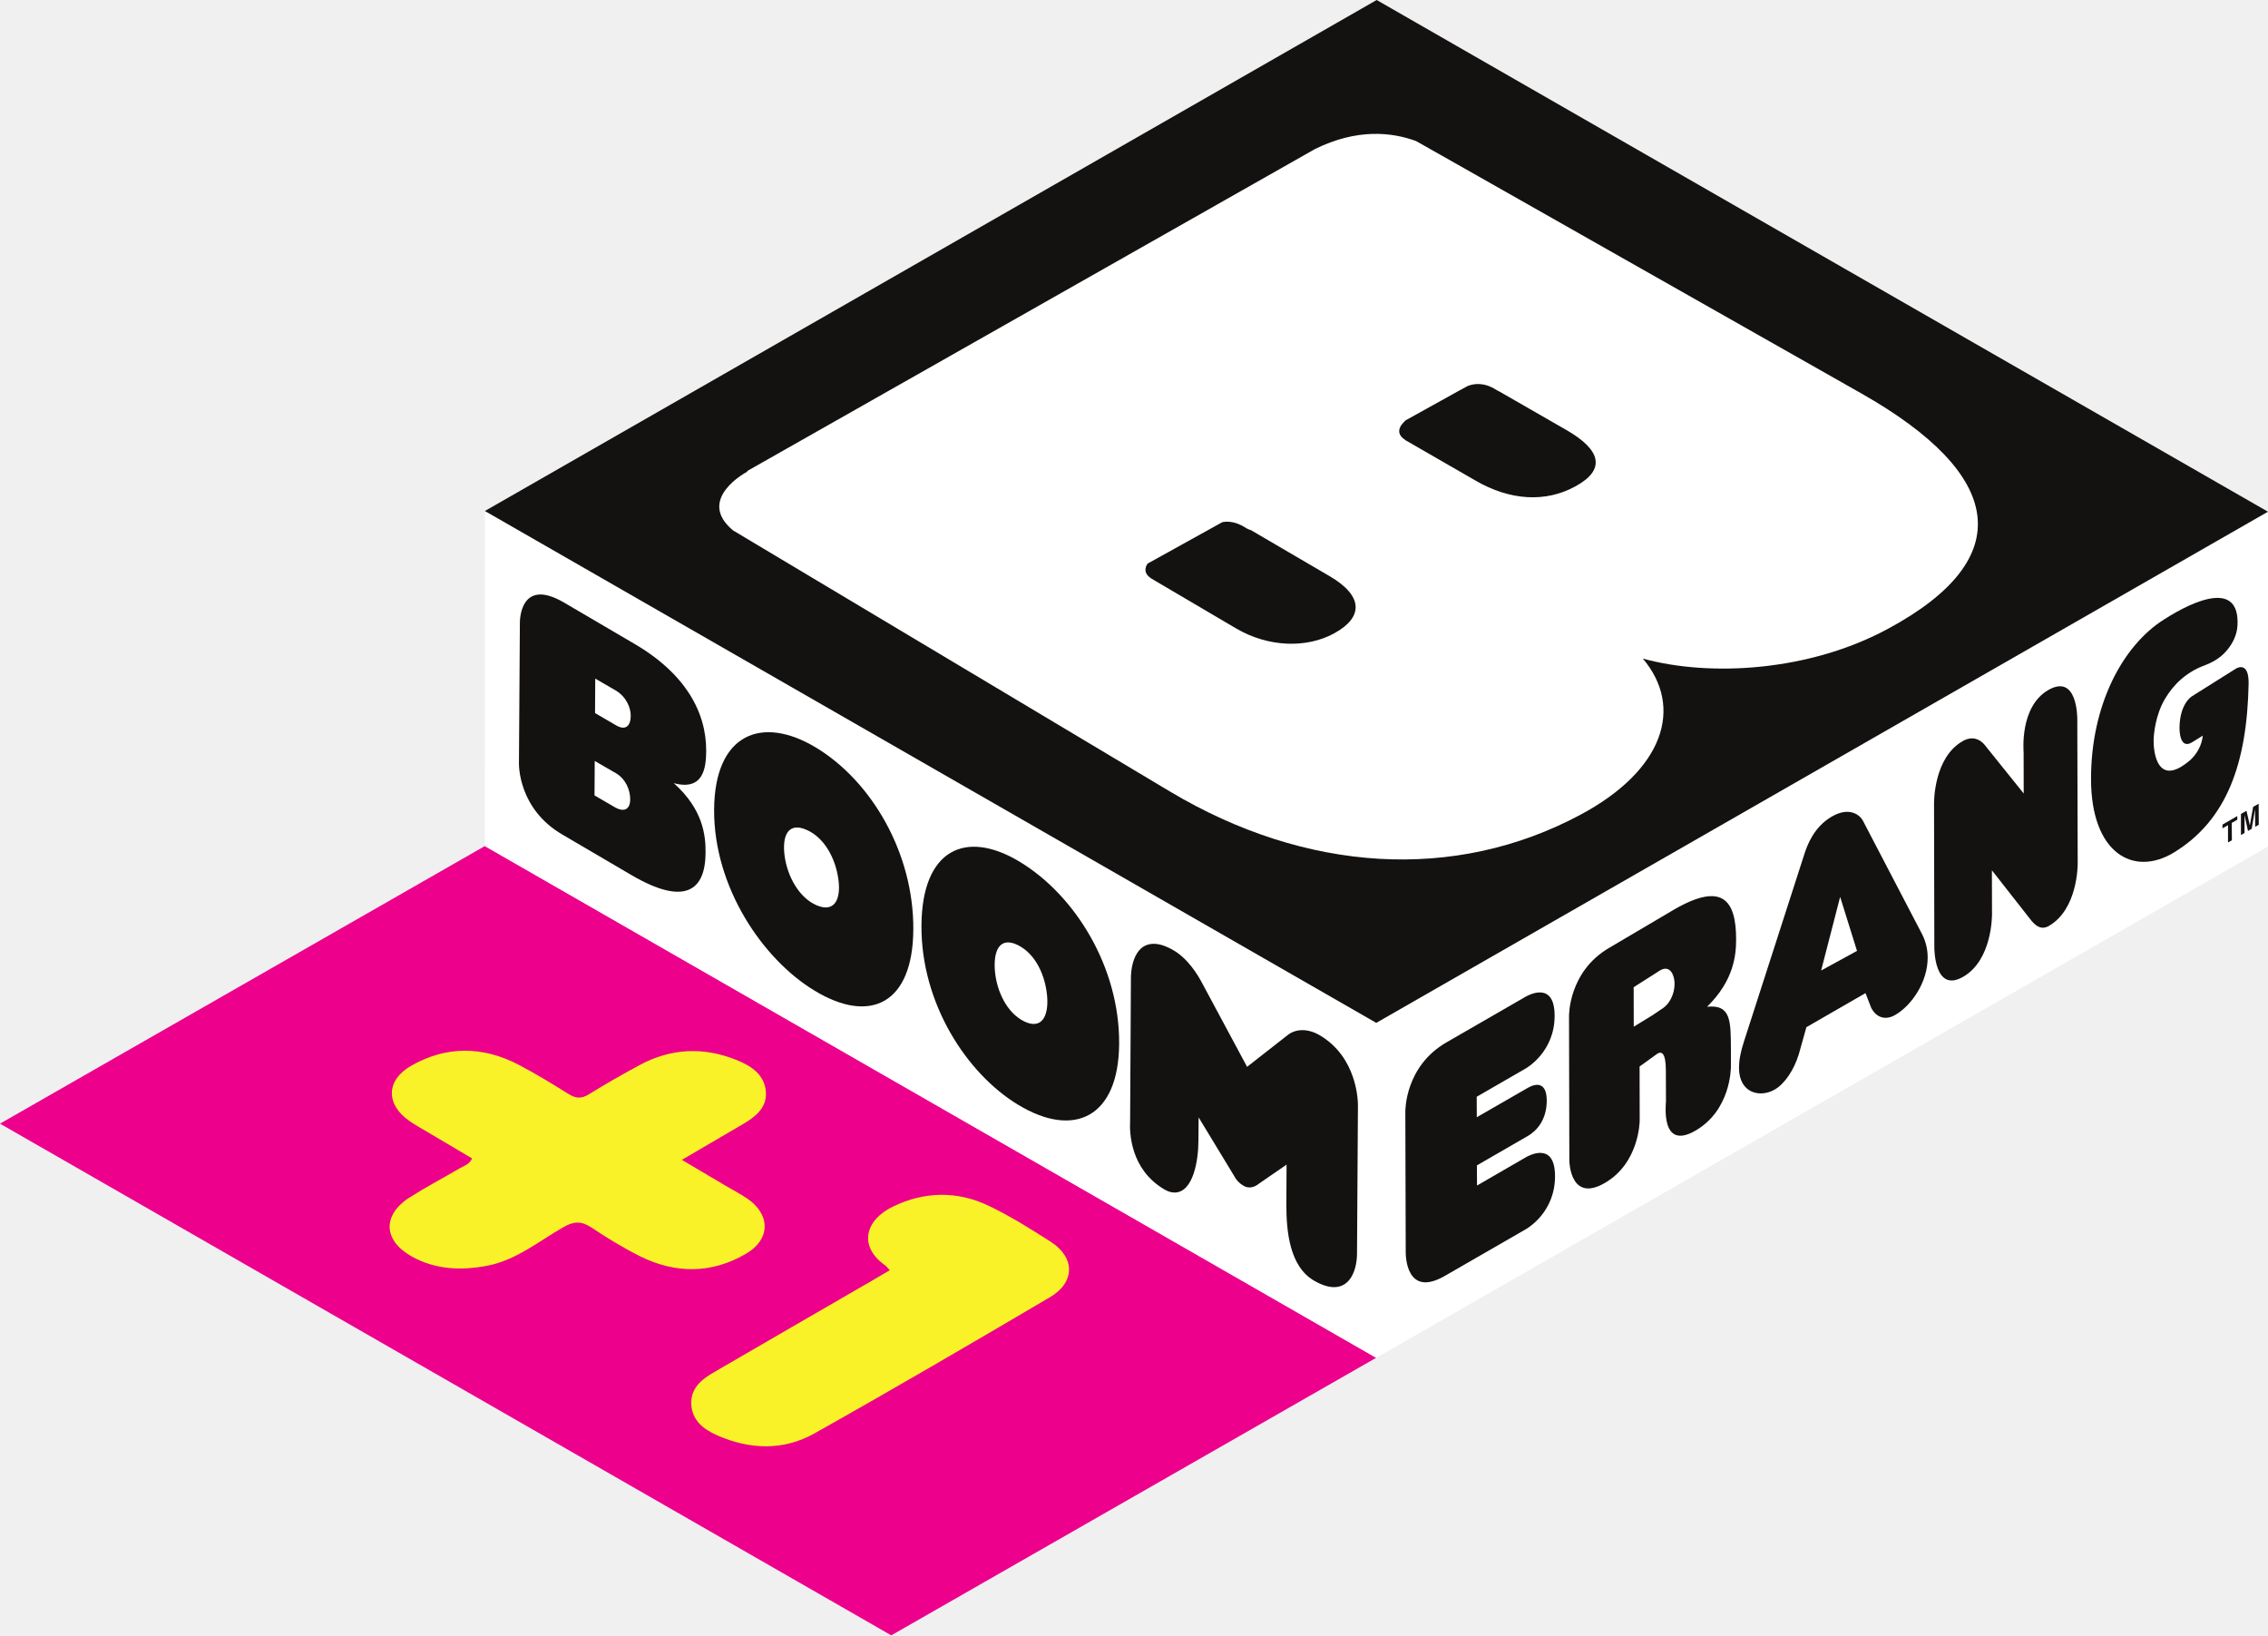
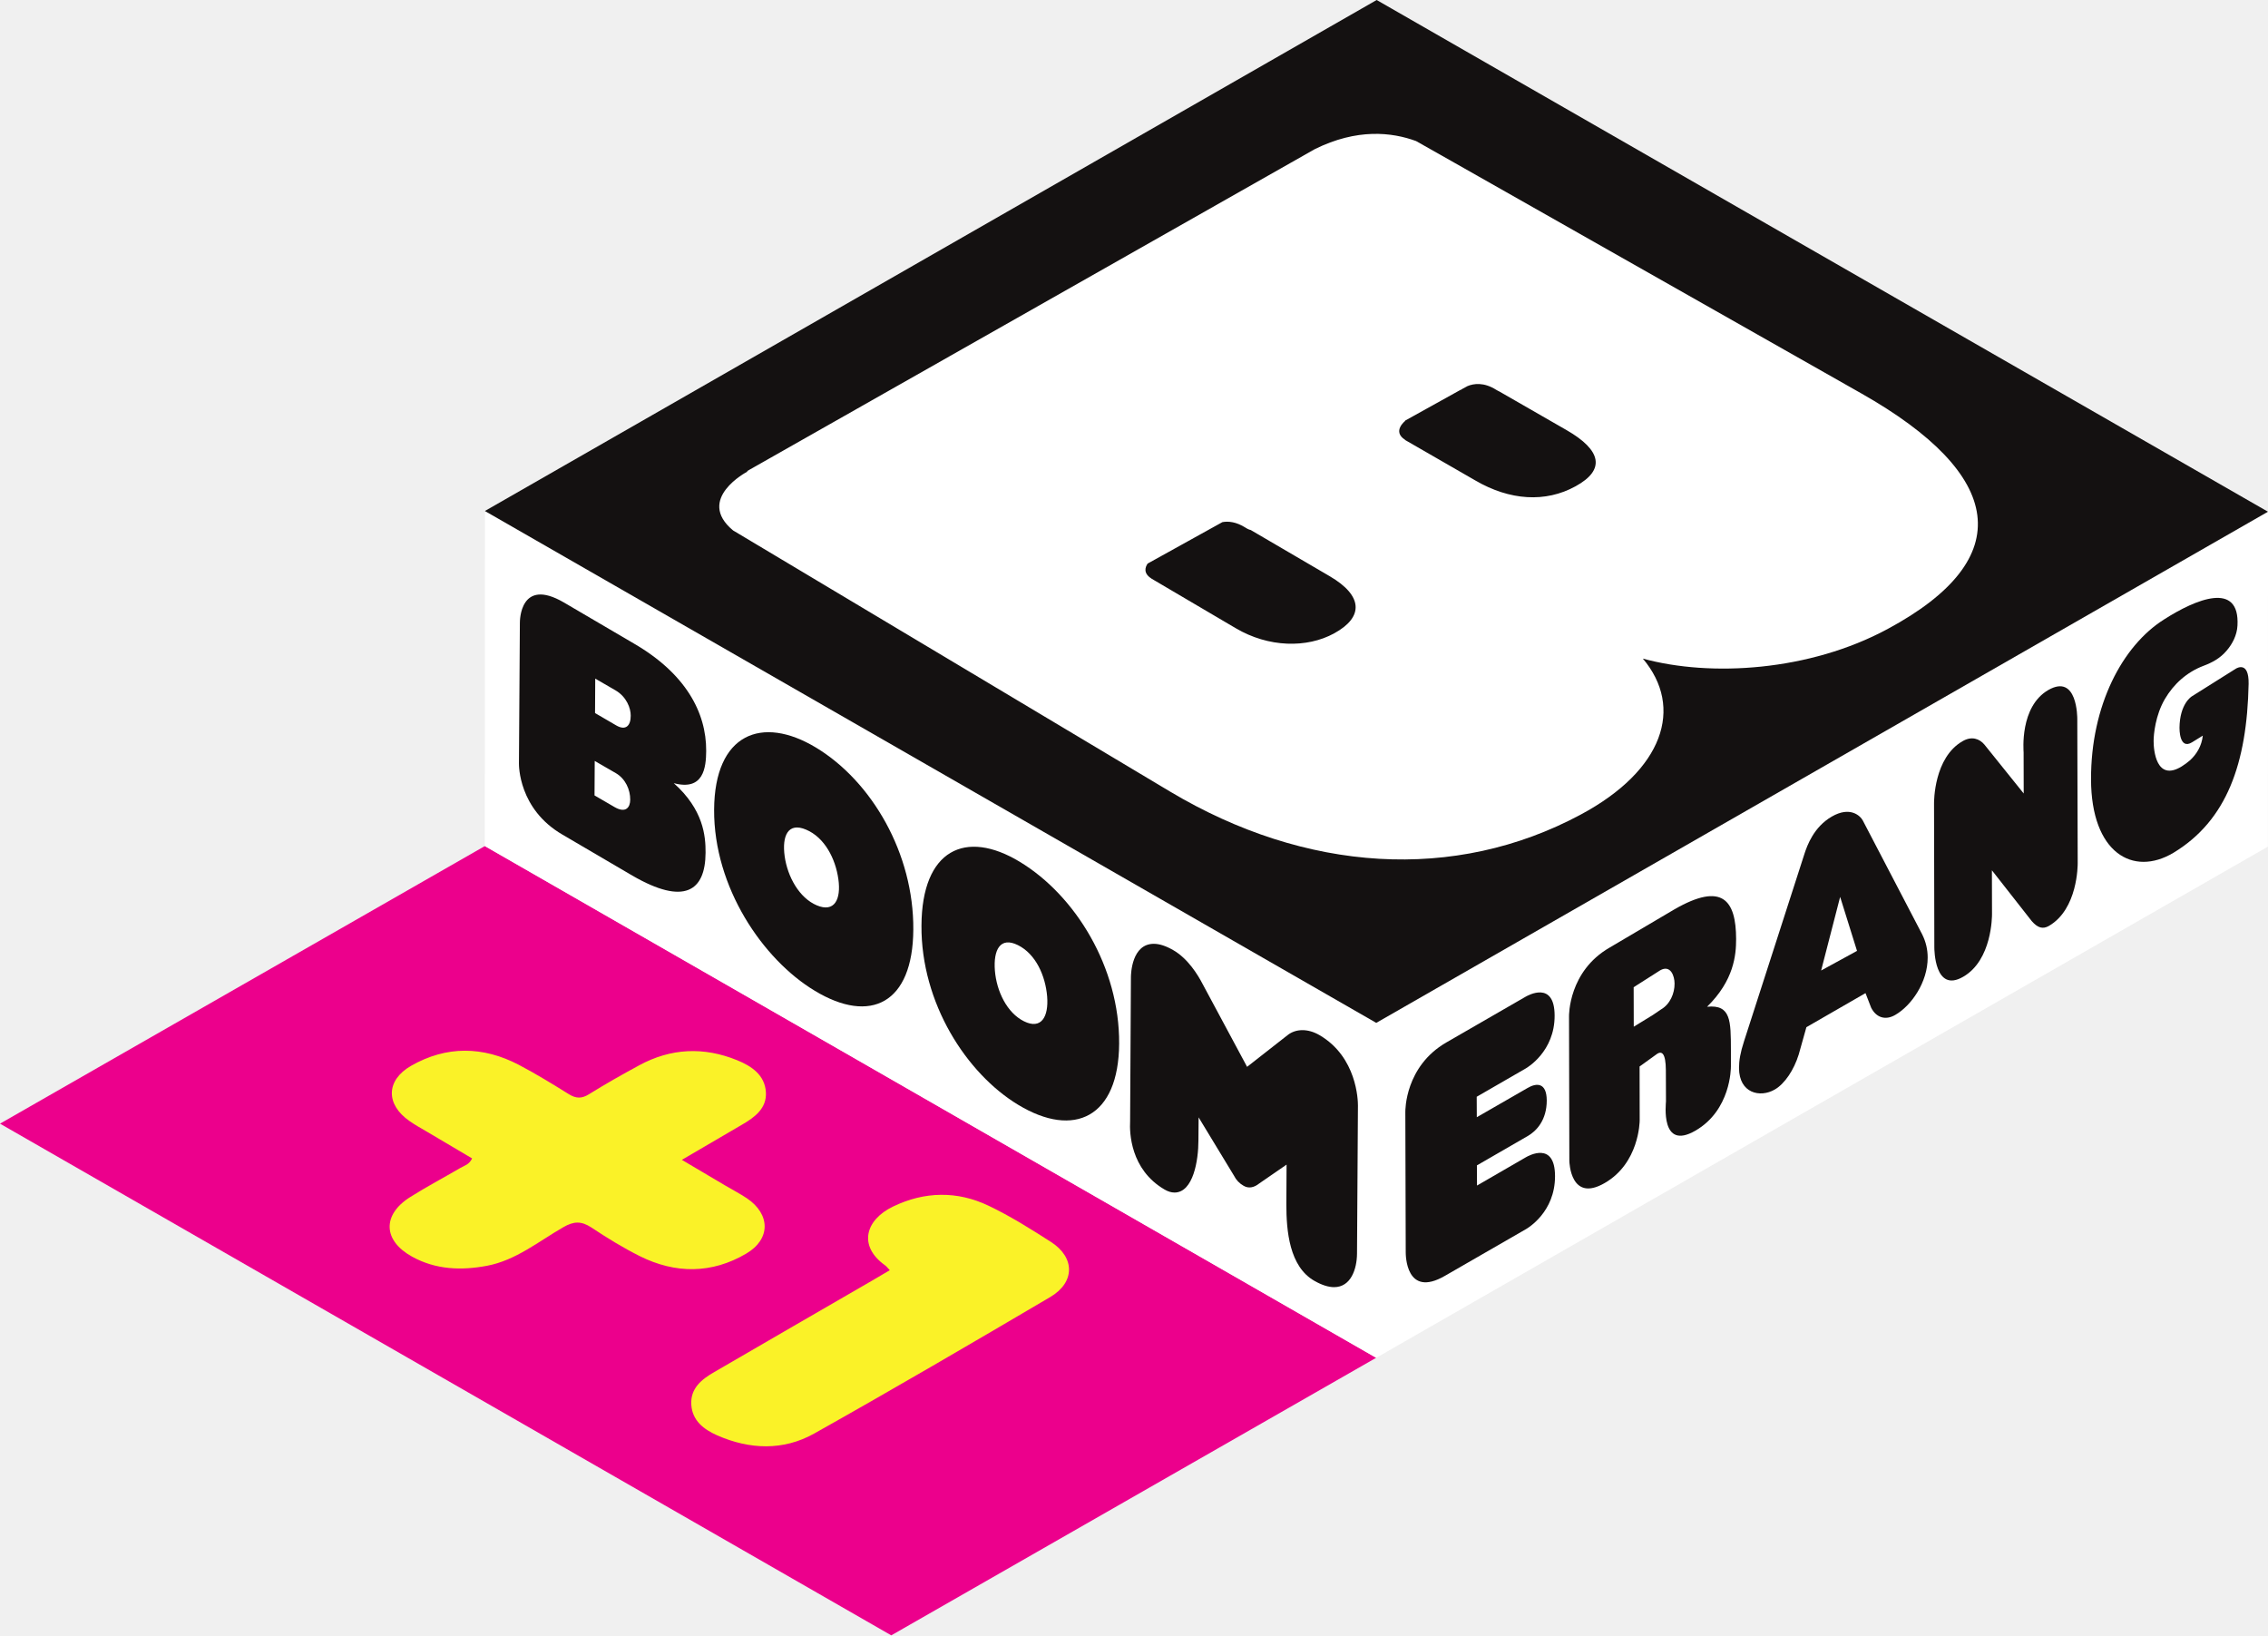
- <svg xmlns="http://www.w3.org/2000/svg" height="432.56" width="600" version="1.1" viewBox="0 0 158.75 114.447">
-   <g transform="translate(67.118 153.21)">
-     <path d="m-67.118-74.575 62.385 35.81 33.942-19.426-62.393-35.809z" fill="#ec008c" />
-     <path d="m-34.072-72.142c-1.059-0.622-2.118-1.252-3.171-1.875-0.415-0.243-0.83-0.472-1.216-0.744-1.668-1.16-1.654-2.849 0.121-3.866 2.47-1.41 5.025-1.374 7.537-0.064 1.196 0.63 2.355 1.339 3.5 2.054 0.501 0.308 0.895 0.322 1.403 0.007 1.146-0.715 2.327-1.381 3.515-2.025 2.226-1.21 4.53-1.31 6.864-0.358 1.023 0.415 1.94 1.045 2.011 2.24 0.065 1.124-0.773 1.747-1.66 2.262-1.353 0.787-2.706 1.582-4.223 2.469 1.102 0.652 2.068 1.224 3.027 1.79 0.508 0.3 1.031 0.572 1.518 0.895 1.66 1.116 1.689 2.863-0.043 3.879-2.412 1.417-4.946 1.417-7.437 0.179-1.174-0.587-2.305-1.281-3.4-2.011-0.701-0.458-1.231-0.444-1.968-0.015-1.732 0.995-3.321 2.319-5.347 2.699-1.797 0.336-3.579 0.272-5.225-0.637-2.047-1.124-2.112-2.935-0.143-4.173 1.145-0.723 2.34-1.353 3.514-2.04 0.272-0.158 0.616-0.229 0.823-0.666" fill="#faf228" />
-     <path d="m-4.837-64.318c-0.15-0.158-0.236-0.28-0.351-0.358-1.854-1.332-1.381-3.157 0.587-4.102 2.197-1.059 4.488-1.102 6.685-0.05 1.517 0.723 2.949 1.625 4.366 2.534 1.696 1.095 1.682 2.834-0.064 3.858-5.483 3.228-10.98 6.442-16.527 9.555-2.155 1.203-4.502 1.117-6.771 0.122-0.938-0.415-1.747-1.023-1.818-2.147-0.072-1.153 0.73-1.782 1.617-2.291 3.665-2.133 7.337-4.251 11.009-6.377 0.408-0.236 0.816-0.48 1.266-0.744" fill="#faf228" />
-     <path d="m91.624-93.962-62.414 35.774-62.393-35.817 0.007-23.445 62.386 35.814 62.422-35.764z" fill="#fff" />
-     <path d="m91.629-117.4-62.386-35.81-62.421 35.76 62.392 35.821z" fill="#141111" />
-     <path d="m43.165-119.18c-2.104 1.16-4.609 1-7.021-0.41l-4.896-2.82c-0.007-0.01-0.007-0.02-0.014-0.02-0.931-0.59 0-1.32 0-1.32l-0.008-0.02 3.908-2.17 0.015 0.01s0.021-0.02 0.064-0.05l0.387-0.21c0.429-0.18 1.145-0.29 2.011 0.26 0.079 0.05 0.143 0.08 0.208 0.11l4.716 2.71c2.434 1.4 2.749 2.77 0.63 3.93m-16.892 10.29c-1.911 1.05-4.602 1-6.9-0.36l-5.897-3.47-0.008-0.01c-0.565-0.36-0.436-0.78-0.257-1.04l5.232-2.9c0.422-0.08 0.973-0.02 1.61 0.38 0.151 0.1 0.272 0.15 0.373 0.17l5.54 3.24c2.319 1.36 2.383 2.85 0.307 3.99m36.891-16.79-28.495-16.15-2.67-1.51c-1.689-0.62-4.129-0.9-7.093 0.57l-39.717 22.52-0.007 0.05s-3.637 1.91-0.988 4.11l30.591 18.277c9.491 5.661 19.92 6.341 28.738 1.61 5.791-3.099 7.244-7.487 4.352-10.917 4.76 1.3 11.653 0.88 17.128-2.07 9.198-4.94 8.167-10.82-1.839-16.49" fill="#fff" />
-     <g fill="#141111">
-       <path d="m84.356-109.86c2.233-1.43 5.311-2.7 5.139 0.43-0.036 0.68-0.358 1.29-0.773 1.77-0.444 0.52-1.002 0.82-1.618 1.05-1.152 0.44-2.068 1.26-2.691 2.32-0.665 1.14-0.787 2.47-0.787 2.93-0.007 0.64 0.186 2.876 1.961 1.788 0.208-0.129 0.401-0.272 0.594-0.438 0.451-0.42 0.809-0.99 0.888-1.72l-0.759 0.47c-0.888 0.54-0.873-0.95-0.873-1.02 0.021-1.67 0.823-2.17 0.866-2.2l3.07-1.93c0.05-0.03 0.931-0.58 0.902 1.06-0.114 5.563-1.524 9.557-5.261 11.819-2.827 1.689-5.754 0.014-5.769-5.132-0.014-5.177 2.191-9.357 5.111-11.197" />
-       <path d="m4.56-81.737c1.202 0.595 1.732-0.307 1.618-1.739-0.122-1.453-0.794-2.97-2.047-3.593-1.238-0.615-1.725 0.329-1.611 1.782 0.115 1.432 0.838 2.956 2.04 3.55m-0.301-11.165c3.901 2.362 6.993 7.401 6.958 12.726-0.029 5.16-3.15 6.649-7.058 4.287-3.629-2.19-6.814-7.122-6.778-12.547 0.029-5.325 3.085-6.757 6.878-4.466" />
-       <path d="m25.241-80.77c-0.809-0.472-1.661-0.458-2.234 0l-2.834 2.219-3.121-5.812c-0.322-0.622-1.016-1.76-2.047-2.354-0.508-0.294-0.966-0.444-1.36-0.444-1.546 0-1.603 2.104-1.603 2.34l-0.057 10.092c-0.043 0.759 0.007 3.357 2.405 4.76 0.243 0.143 0.479 0.215 0.701 0.215 1.324 0 1.675-2.283 1.675-3.629l0.014-1.632 2.484 4.094c0.136 0.279 0.372 0.53 0.666 0.695 0.343 0.2 0.722 0.136 1.095-0.165l1.911-1.317-0.015 2.791c0 1.819 0.201 4.359 1.983 5.354 0.508 0.287 0.966 0.43 1.36 0.43 1.174 0 1.596-1.267 1.603-2.348l0.065-10.371c0-0.344-0.065-3.386-2.691-4.918" />
-       <path d="m-23.994-102.45c0.68 0.4 1.024 0.02 1.024-0.67 0.007-0.53-0.294-1.33-1.067-1.78l-1.417-0.82-0.014 2.41 1.474 0.86m-0.093 5.728c0.773 0.443 1.081 0.007 1.081-0.523 0.007-0.694-0.329-1.467-1.009-1.861l-1.475-0.852-0.014 2.412 1.417 0.824m4.13-1.682c2.076 1.853 2.233 3.693 2.226 4.867-0.014 2.698-1.496 3.707-5.125 1.603l-4.896-2.87c-3.077-1.79-3.042-4.86-3.042-4.982l0.065-9.844c0-0.12 0-3.21 3.078-1.42l4.895 2.87c3.622 2.1 5.082 4.82 5.068 7.52-0.007 1.175-0.186 2.814-2.269 2.256" />
-       <path d="m-9.946-89.853c1.231 0.523 1.711-0.408 1.51-1.832-0.2-1.439-0.966-2.92-2.255-3.464-1.267-0.544-1.703 0.429-1.503 1.868 0.2 1.424 1.016 2.906 2.247 3.428m-0.05-11.037c3.901 2.362 6.843 7.409 6.807 12.734-0.029 5.168-2.999 6.642-6.9 4.28-3.636-2.19-7.071-7.243-7.043-12.669 0.029-5.325 3.343-6.635 7.136-4.345" />
-       <path d="m70.253-101.34c0.629-0.37 1.181-0.18 1.531 0.24l2.749 3.42-0.007-2.87c0-0.12-0.287-3.2 1.725-4.37 2.04-1.17 2.032 1.92 2.032 2.04l0.029 10.074c0 0.143 0.007 3.221-2.018 4.395-0.416 0.236-0.773 0.15-1.203-0.344l-2.784-3.55 0.007 3.057c0 0.143 0.007 3.228-2.018 4.394-2.005 1.16-2.019-1.925-2.019-2.068l-0.021-10.064c0-0.114-0.015-3.204 1.997-4.354" />
-       <path d="m39.666-83.457c0.165-0.093 2.026-1.145 2.033 1.317 0.007 2.526-1.933 3.65-2.019 3.7l-3.435 1.983 0.007 1.431 3.557-2.047c0.623-0.365 1.331-0.393 1.339 0.874 0 1.367-0.709 2.133-1.332 2.49l-3.557 2.055 0.007 1.41 3.429-1.983c0.164-0.093 2.025-1.145 2.032 1.317 0.008 2.534-1.925 3.65-2.018 3.708l-5.69 3.278c-2.749 1.589-2.742-1.503-2.742-1.646l-0.028-9.821c0-0.121-0.022-3.192 2.87-4.867z" />
-       <path d="m60.353-85.292 2.512-1.374-1.181-3.779-1.331 5.153m7.064-2.548c0.272 0.537 0.394 1.088 0.394 1.639 0.007 1.725-1.145 3.372-2.269 4.016-0.694 0.408-1.345 0.179-1.689-0.508l-0.394-1.017-4.137 2.384-0.537 1.911c-0.336 1.08-0.98 2.054-1.682 2.455-1.016 0.587-2.491 0.265-2.498-1.51 0-0.523 0.093-1.074 0.351-1.869l4.237-13.141c0.186-0.565 0.645-1.854 1.904-2.584 1.274-0.737 1.99-0.071 2.176 0.279z" />
-       <path d="m49.149-82.57c0.63-0.365 0.952-1.123 0.945-1.811 0-0.529-0.279-1.338-1.009-0.923l-1.854 1.181 0.007 2.763 1.331-0.816m3.801-0.58c1.675-0.172 1.661 0.995 1.668 3.006v1.167c0 0.143-0.007 3.071-2.491 4.502-2.462 1.417-2.054-1.911-2.054-2.054l-0.008-2.176c-0.007-1.238-0.3-1.331-0.586-1.167l-1.253 0.902 0.007 3.751c0 0.143-0.043 3.02-2.455 4.409-2.369 1.367-2.469-1.424-2.469-1.568l-0.022-10.063c-0.007-0.115-0.028-3.192 2.835-4.846l4.538-2.677c3.378-1.947 4.316-0.623 4.323 2.076 0 1.124-0.151 2.892-2.033 4.738" />
-       <path d="m89.483-96.102v0.258l-0.387 0.222 0.008 1.217-0.272 0.15v-1.21l-0.387 0.222v-0.258z" />
-       <path d="m90.977-96.964 0.008 1.474-0.251 0.143-0.007-0.995v-0.121-0.122l-0.236 1.374-0.258 0.151-0.243-1.096v0.122 0.122 0.995l-0.251 0.143v-1.475l0.387-0.221 0.236 1.023 0.229-1.295z" />
+ <svg xmlns="http://www.w3.org/2000/svg" height="432.56" width="600" version="1.1" viewBox="0 0 158.75 114.447" id="svg40">
+   <defs id="defs44" />
+   <g transform="translate(67.118 153.21)" id="g38">
+     <path d="m-67.118-74.575 62.385 35.81 33.942-19.426-62.393-35.809z" fill="#ec008c" id="path2" />
+     <path d="m-34.072-72.142c-1.059-0.622-2.118-1.252-3.171-1.875-0.415-0.243-0.83-0.472-1.216-0.744-1.668-1.16-1.654-2.849 0.121-3.866 2.47-1.41 5.025-1.374 7.537-0.064 1.196 0.63 2.355 1.339 3.5 2.054 0.501 0.308 0.895 0.322 1.403 0.007 1.146-0.715 2.327-1.381 3.515-2.025 2.226-1.21 4.53-1.31 6.864-0.358 1.023 0.415 1.94 1.045 2.011 2.24 0.065 1.124-0.773 1.747-1.66 2.262-1.353 0.787-2.706 1.582-4.223 2.469 1.102 0.652 2.068 1.224 3.027 1.79 0.508 0.3 1.031 0.572 1.518 0.895 1.66 1.116 1.689 2.863-0.043 3.879-2.412 1.417-4.946 1.417-7.437 0.179-1.174-0.587-2.305-1.281-3.4-2.011-0.701-0.458-1.231-0.444-1.968-0.015-1.732 0.995-3.321 2.319-5.347 2.699-1.797 0.336-3.579 0.272-5.225-0.637-2.047-1.124-2.112-2.935-0.143-4.173 1.145-0.723 2.34-1.353 3.514-2.04 0.272-0.158 0.616-0.229 0.823-0.666" fill="#faf228" id="path4" />
+     <path d="m-4.837-64.318c-0.15-0.158-0.236-0.28-0.351-0.358-1.854-1.332-1.381-3.157 0.587-4.102 2.197-1.059 4.488-1.102 6.685-0.05 1.517 0.723 2.949 1.625 4.366 2.534 1.696 1.095 1.682 2.834-0.064 3.858-5.483 3.228-10.98 6.442-16.527 9.555-2.155 1.203-4.502 1.117-6.771 0.122-0.938-0.415-1.747-1.023-1.818-2.147-0.072-1.153 0.73-1.782 1.617-2.291 3.665-2.133 7.337-4.251 11.009-6.377 0.408-0.236 0.816-0.48 1.266-0.744" fill="#faf228" id="path6" />
+     <path d="m91.624-93.962-62.414 35.774-62.393-35.817 0.007-23.445 62.386 35.814 62.422-35.764z" fill="#fff" id="path8" />
+     <path d="m91.629-117.4-62.386-35.81-62.421 35.76 62.392 35.821z" fill="#141111" id="path10" />
+     <path d="m43.165-119.18c-2.104 1.16-4.609 1-7.021-0.41l-4.896-2.82c-0.007-0.01-0.007-0.02-0.014-0.02-0.931-0.59 0-1.32 0-1.32l-0.008-0.02 3.908-2.17 0.015 0.01s0.021-0.02 0.064-0.05l0.387-0.21c0.429-0.18 1.145-0.29 2.011 0.26 0.079 0.05 0.143 0.08 0.208 0.11l4.716 2.71c2.434 1.4 2.749 2.77 0.63 3.93m-16.892 10.29c-1.911 1.05-4.602 1-6.9-0.36l-5.897-3.47-0.008-0.01c-0.565-0.36-0.436-0.78-0.257-1.04l5.232-2.9c0.422-0.08 0.973-0.02 1.61 0.38 0.151 0.1 0.272 0.15 0.373 0.17l5.54 3.24c2.319 1.36 2.383 2.85 0.307 3.99m36.891-16.79-28.495-16.15-2.67-1.51c-1.689-0.62-4.129-0.9-7.093 0.57l-39.717 22.52-0.007 0.05s-3.637 1.91-0.988 4.11l30.591 18.277c9.491 5.661 19.92 6.341 28.738 1.61 5.791-3.099 7.244-7.487 4.352-10.917 4.76 1.3 11.653 0.88 17.128-2.07 9.198-4.94 8.167-10.82-1.839-16.49" fill="#fff" id="path12" />
+     <g fill="#141111" id="g36">
+       <path d="m84.356-109.86c2.233-1.43 5.311-2.7 5.139 0.43-0.036 0.68-0.358 1.29-0.773 1.77-0.444 0.52-1.002 0.82-1.618 1.05-1.152 0.44-2.068 1.26-2.691 2.32-0.665 1.14-0.787 2.47-0.787 2.93-0.007 0.64 0.186 2.876 1.961 1.788 0.208-0.129 0.401-0.272 0.594-0.438 0.451-0.42 0.809-0.99 0.888-1.72l-0.759 0.47c-0.888 0.54-0.873-0.95-0.873-1.02 0.021-1.67 0.823-2.17 0.866-2.2l3.07-1.93c0.05-0.03 0.931-0.58 0.902 1.06-0.114 5.563-1.524 9.557-5.261 11.819-2.827 1.689-5.754 0.014-5.769-5.132-0.014-5.177 2.191-9.357 5.111-11.197" id="path14" />
+       <path d="m4.56-81.737c1.202 0.595 1.732-0.307 1.618-1.739-0.122-1.453-0.794-2.97-2.047-3.593-1.238-0.615-1.725 0.329-1.611 1.782 0.115 1.432 0.838 2.956 2.04 3.55m-0.301-11.165c3.901 2.362 6.993 7.401 6.958 12.726-0.029 5.16-3.15 6.649-7.058 4.287-3.629-2.19-6.814-7.122-6.778-12.547 0.029-5.325 3.085-6.757 6.878-4.466" id="path16" />
+       <path d="m25.241-80.77c-0.809-0.472-1.661-0.458-2.234 0l-2.834 2.219-3.121-5.812c-0.322-0.622-1.016-1.76-2.047-2.354-0.508-0.294-0.966-0.444-1.36-0.444-1.546 0-1.603 2.104-1.603 2.34l-0.057 10.092c-0.043 0.759 0.007 3.357 2.405 4.76 0.243 0.143 0.479 0.215 0.701 0.215 1.324 0 1.675-2.283 1.675-3.629l0.014-1.632 2.484 4.094c0.136 0.279 0.372 0.53 0.666 0.695 0.343 0.2 0.722 0.136 1.095-0.165l1.911-1.317-0.015 2.791c0 1.819 0.201 4.359 1.983 5.354 0.508 0.287 0.966 0.43 1.36 0.43 1.174 0 1.596-1.267 1.603-2.348l0.065-10.371c0-0.344-0.065-3.386-2.691-4.918" id="path18" />
+       <path d="m-23.994-102.45c0.68 0.4 1.024 0.02 1.024-0.67 0.007-0.53-0.294-1.33-1.067-1.78l-1.417-0.82-0.014 2.41 1.474 0.86m-0.093 5.728c0.773 0.443 1.081 0.007 1.081-0.523 0.007-0.694-0.329-1.467-1.009-1.861l-1.475-0.852-0.014 2.412 1.417 0.824m4.13-1.682c2.076 1.853 2.233 3.693 2.226 4.867-0.014 2.698-1.496 3.707-5.125 1.603l-4.896-2.87c-3.077-1.79-3.042-4.86-3.042-4.982l0.065-9.844c0-0.12 0-3.21 3.078-1.42l4.895 2.87c3.622 2.1 5.082 4.82 5.068 7.52-0.007 1.175-0.186 2.814-2.269 2.256" id="path20" />
+       <path d="m-9.946-89.853c1.231 0.523 1.711-0.408 1.51-1.832-0.2-1.439-0.966-2.92-2.255-3.464-1.267-0.544-1.703 0.429-1.503 1.868 0.2 1.424 1.016 2.906 2.247 3.428m-0.05-11.037c3.901 2.362 6.843 7.409 6.807 12.734-0.029 5.168-2.999 6.642-6.9 4.28-3.636-2.19-7.071-7.243-7.043-12.669 0.029-5.325 3.343-6.635 7.136-4.345" id="path22" />
+       <path d="m70.253-101.34c0.629-0.37 1.181-0.18 1.531 0.24l2.749 3.42-0.007-2.87c0-0.12-0.287-3.2 1.725-4.37 2.04-1.17 2.032 1.92 2.032 2.04l0.029 10.074c0 0.143 0.007 3.221-2.018 4.395-0.416 0.236-0.773 0.15-1.203-0.344l-2.784-3.55 0.007 3.057c0 0.143 0.007 3.228-2.018 4.394-2.005 1.16-2.019-1.925-2.019-2.068l-0.021-10.064c0-0.114-0.015-3.204 1.997-4.354" id="path24" />
+       <path d="m39.666-83.457c0.165-0.093 2.026-1.145 2.033 1.317 0.007 2.526-1.933 3.65-2.019 3.7l-3.435 1.983 0.007 1.431 3.557-2.047c0.623-0.365 1.331-0.393 1.339 0.874 0 1.367-0.709 2.133-1.332 2.49l-3.557 2.055 0.007 1.41 3.429-1.983c0.164-0.093 2.025-1.145 2.032 1.317 0.008 2.534-1.925 3.65-2.018 3.708l-5.69 3.278c-2.749 1.589-2.742-1.503-2.742-1.646l-0.028-9.821c0-0.121-0.022-3.192 2.87-4.867z" id="path26" />
+       <path d="m60.353-85.292 2.512-1.374-1.181-3.779-1.331 5.153m7.064-2.548c0.272 0.537 0.394 1.088 0.394 1.639 0.007 1.725-1.145 3.372-2.269 4.016-0.694 0.408-1.345 0.179-1.689-0.508l-0.394-1.017-4.137 2.384-0.537 1.911c-0.336 1.08-0.98 2.054-1.682 2.455-1.016 0.587-2.491 0.265-2.498-1.51 0-0.523 0.093-1.074 0.351-1.869l4.237-13.141c0.186-0.565 0.645-1.854 1.904-2.584 1.274-0.737 1.99-0.071 2.176 0.279z" id="path28" />
+       <path d="m49.149-82.57c0.63-0.365 0.952-1.123 0.945-1.811 0-0.529-0.279-1.338-1.009-0.923l-1.854 1.181 0.007 2.763 1.331-0.816m3.801-0.58c1.675-0.172 1.661 0.995 1.668 3.006v1.167c0 0.143-0.007 3.071-2.491 4.502-2.462 1.417-2.054-1.911-2.054-2.054l-0.008-2.176c-0.007-1.238-0.3-1.331-0.586-1.167l-1.253 0.902 0.007 3.751c0 0.143-0.043 3.02-2.455 4.409-2.369 1.367-2.469-1.424-2.469-1.568l-0.022-10.063c-0.007-0.115-0.028-3.192 2.835-4.846l4.538-2.677c3.378-1.947 4.316-0.623 4.323 2.076 0 1.124-0.151 2.892-2.033 4.738" id="path30" />
    </g>
  </g>
</svg>
